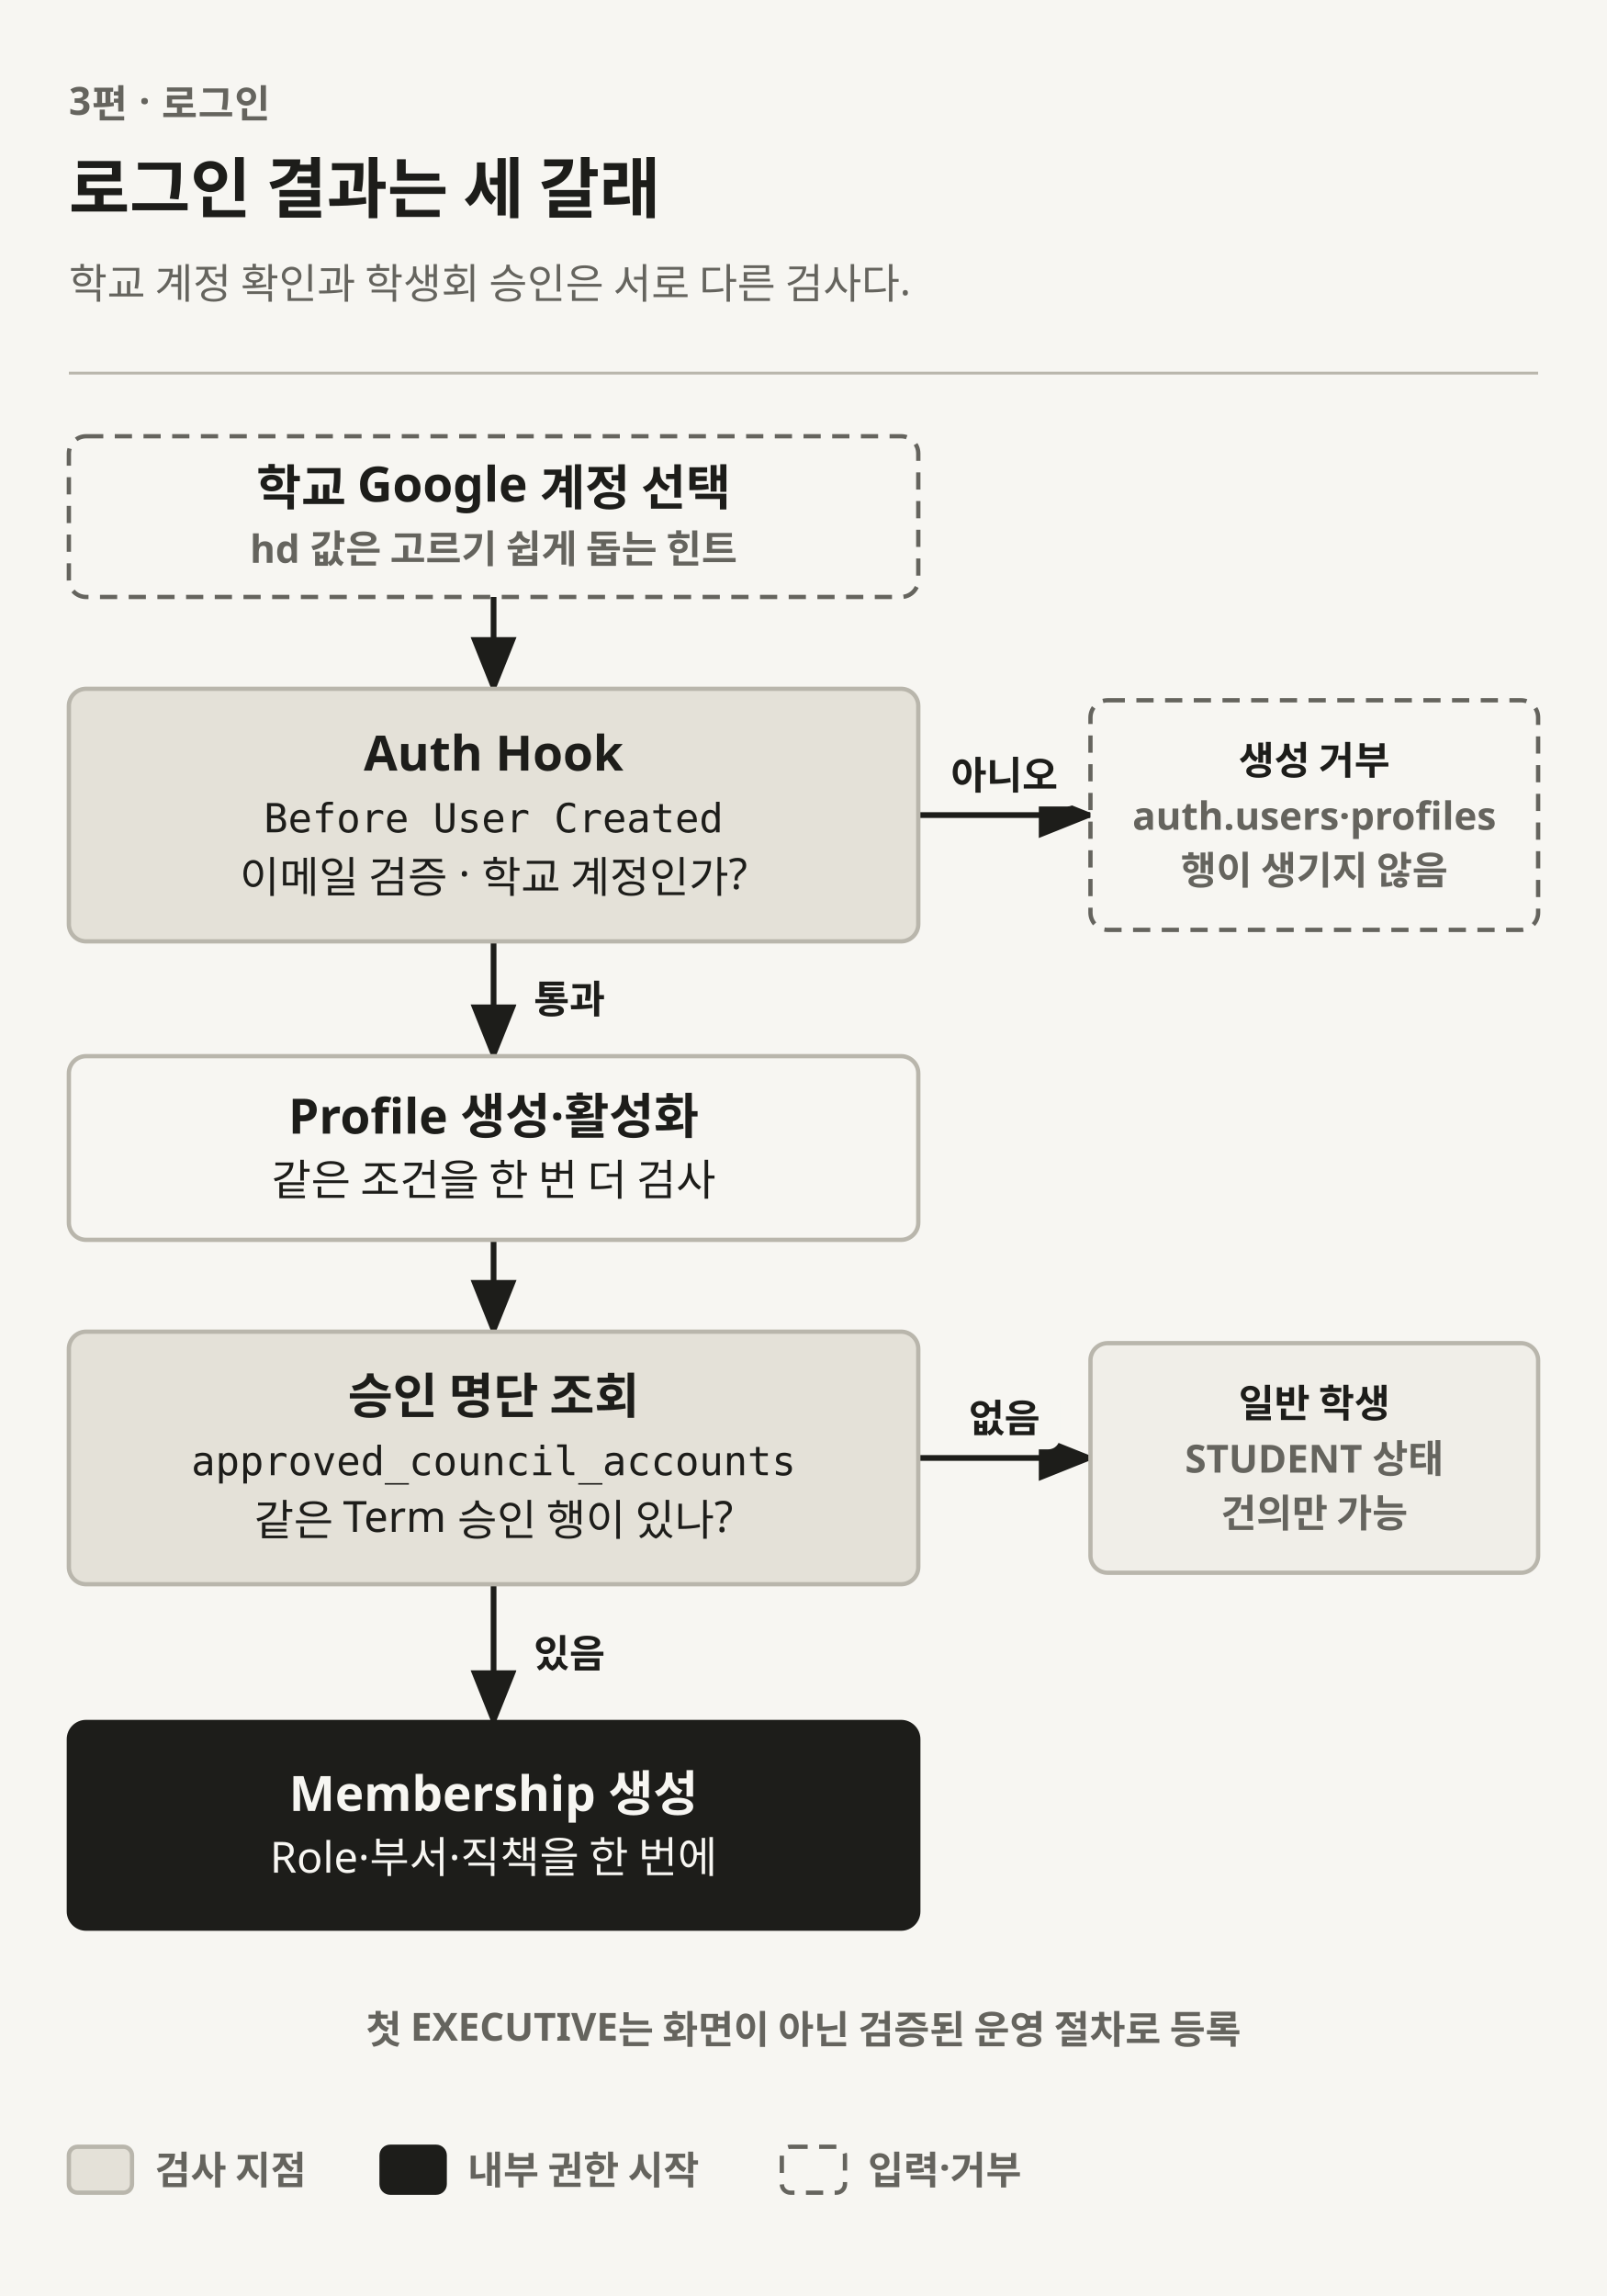
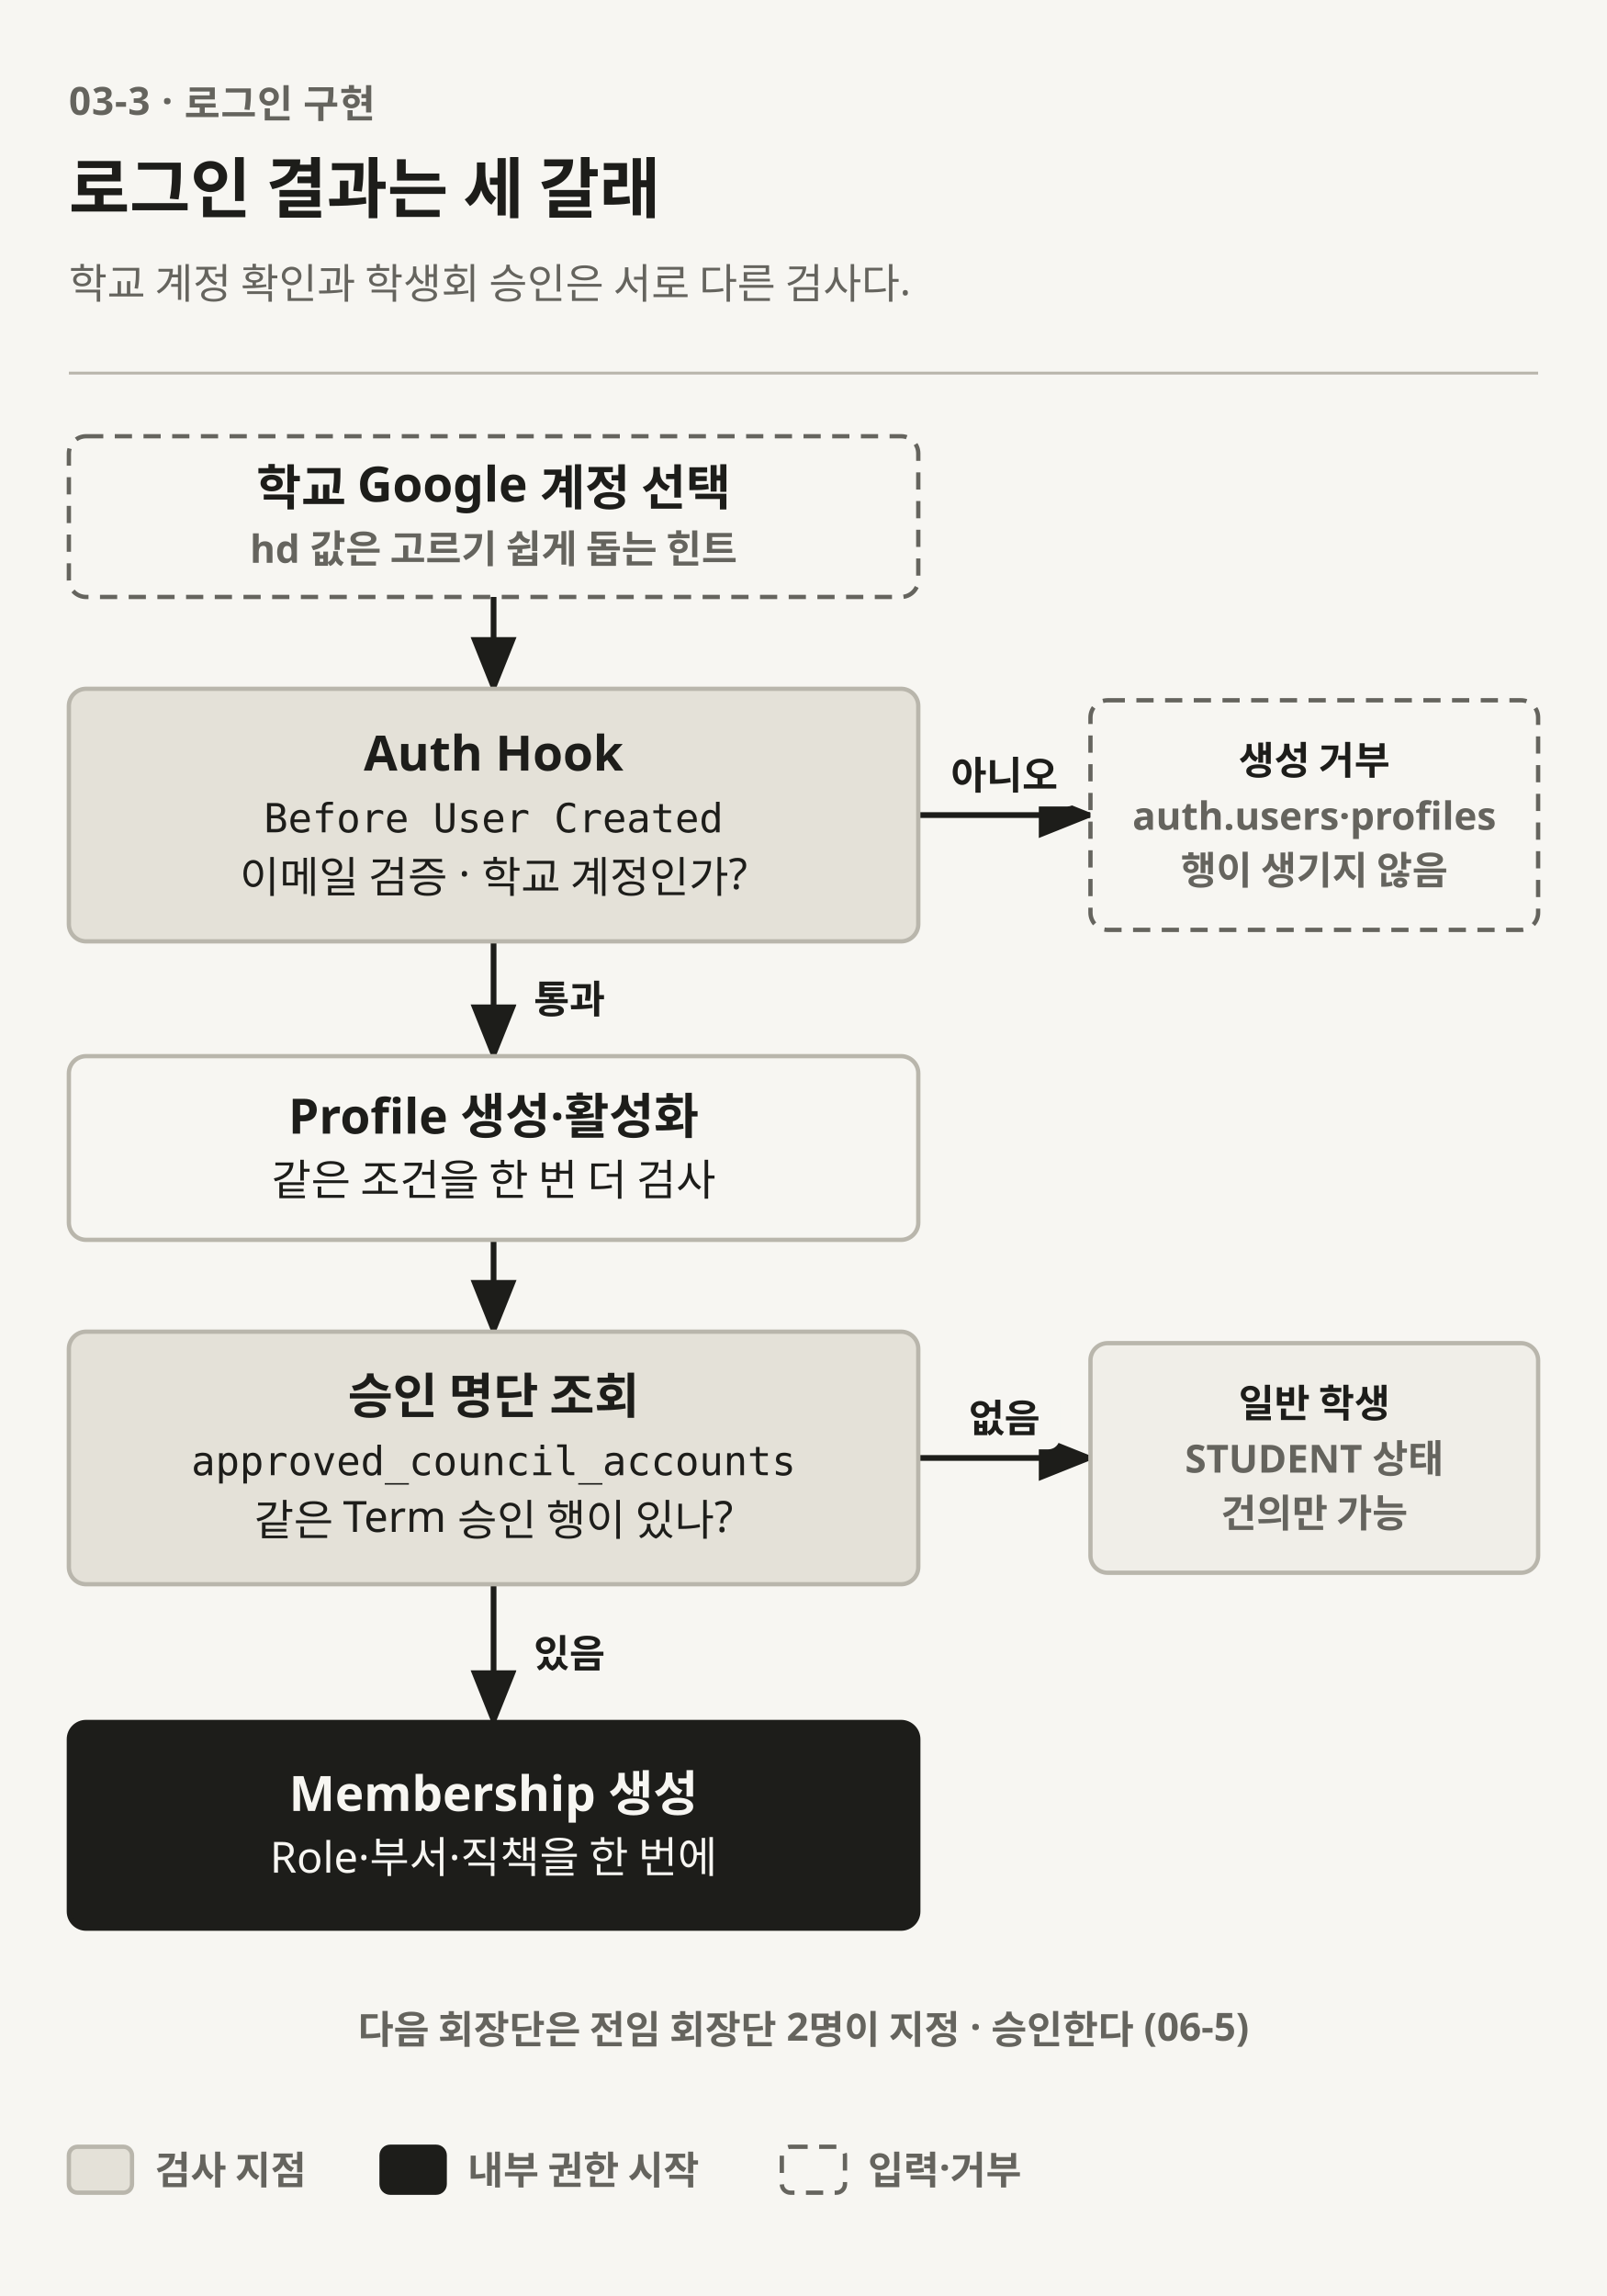
<svg xmlns="http://www.w3.org/2000/svg" viewBox="0 0 560 800" role="img" aria-labelledby="cpg-03b-login-flow-title cpg-03b-login-flow-desc">
  <defs>
    <marker id="cpg-03b-login-flow-a" markerWidth="10" markerHeight="8" refX="9" refY="4" orient="auto-start-reverse">
      <path d="M0,0 L10,4 L0,8 Z" fill="#1d1d1a" />
    </marker>
    <marker id="cpg-03b-login-flow-m" markerWidth="10" markerHeight="8" refX="9" refY="4" orient="auto-start-reverse">
      <path d="M0,0 L10,4 L0,8 Z" fill="#65645e" />
    </marker>
  </defs>
  <style>.bg{fill:#f7f6f2}.rule{stroke:#b9b6ac;stroke-width:1;fill:none}.node{fill:#f7f6f2;stroke:#b9b6ac;stroke-width:1.5}.zone{fill:#f0eee8;stroke:#b9b6ac;stroke-width:1.5}.deep{fill:#e4e1d8;stroke:#b9b6ac;stroke-width:1.5}.focal{fill:#1d1d1a;stroke:#1d1d1a;stroke-width:1.5}.outside{fill:#f7f6f2;stroke:#65645e;stroke-width:1.5;stroke-dasharray:6 4}.flow{stroke:#1d1d1a;stroke-width:2;fill:none;marker-end:url(#cpg-03b-login-flow-a)}.dash{stroke:#65645e;stroke-width:1.8;fill:none;stroke-dasharray:7 5;marker-end:url(#cpg-03b-login-flow-m)}.line{stroke:#1d1d1a;stroke-width:2;fill:none}.soft{stroke:#929087;stroke-width:1.4;fill:none}.boundary{stroke:#65645e;stroke-width:1.5;fill:none;stroke-dasharray:8 6}.mask{fill:#f7f6f2;stroke:none}.tag{font:600 13.5px 'Pretendard','Noto Sans KR','Apple SD Gothic Neo','Malgun Gothic',sans-serif;fill:#65645e;letter-spacing:.02em}.title{font:700 23px 'Pretendard','Noto Sans KR','Apple SD Gothic Neo','Malgun Gothic',sans-serif;fill:#1d1d1a}.subtitle{font:400 14.5px 'Pretendard','Noto Sans KR','Apple SD Gothic Neo','Malgun Gothic',sans-serif;fill:#65645e}.name{font:700 17px 'Pretendard','Noto Sans KR','Apple SD Gothic Neo','Malgun Gothic',sans-serif;fill:#1d1d1a}.body{font:400 15px 'Pretendard','Noto Sans KR','Apple SD Gothic Neo','Malgun Gothic',sans-serif;fill:#1d1d1a}.code{font:500 14px 'D2Coding','JetBrains Mono','Consolas',monospace;fill:#1d1d1a}.small{font:600 13.5px 'Pretendard','Noto Sans KR','Apple SD Gothic Neo','Malgun Gothic',sans-serif;fill:#65645e}.lab{font:700 13.5px 'Pretendard','Noto Sans KR','Apple SD Gothic Neo','Malgun Gothic',sans-serif;fill:#1d1d1a}.inv{fill:#f7f6f2}.big{font:800 22px 'Pretendard','Noto Sans KR','Apple SD Gothic Neo','Malgun Gothic',sans-serif;fill:#1d1d1a}</style>
  <rect class="bg" width="560" height="800" />
-   <text class="tag" x="24" y="40">3편 · 로그인</text>
+   <text class="tag" x="24" y="40">03-3 · 로그인 구현</text>
  <text class="title" x="24" y="74">로그인 결과는 세 갈래</text>
  <text class="subtitle" x="24" y="104">학교 계정 확인과 학생회 승인은 서로 다른 검사다.</text>
  <line class="rule" x1="24" y1="130" x2="536" y2="130" />
  <path class="flow" d="M172 208 V240" />
  <path class="flow" d="M172 328 V368" />
  <rect class="mask" x="180.0" y="338" width="38.5" height="21" rx="4" />
  <text class="lab" x="186" y="353">통과</text>
  <path class="flow" d="M172 432 V464" />
  <path class="flow" d="M172 552 V600" />
  <rect class="mask" x="180.0" y="566" width="38.5" height="21" rx="4" />
  <text class="lab" x="186" y="581">있음</text>
  <path class="flow" d="M320 284 H380" />
  <rect class="mask" x="324.2" y="260" width="51.7" height="21" rx="4" />
  <text class="lab" x="350" y="275" text-anchor="middle">아니오</text>
  <path class="flow" d="M320 508 H380" />
  <rect class="mask" x="330.8" y="484" width="38.5" height="21" rx="4" />
  <text class="lab" x="350" y="499" text-anchor="middle">없음</text>
  <rect class="outside" x="24" y="152" width="296" height="56" rx="6" />
  <text class="name" x="172" y="176.0" text-anchor="middle">학교 Google 계정 선택</text>
  <text class="small" x="172" y="196.1" text-anchor="middle">hd 값은 고르기 쉽게 돕는 힌트</text>
  <rect class="deep" x="24" y="240" width="296" height="88" rx="6" />
  <text class="name" x="172" y="268.5" text-anchor="middle">Auth Hook</text>
  <text class="code" x="172" y="290.0" text-anchor="middle">Before User Created</text>
  <text class="body" x="172" y="311.0" text-anchor="middle">이메일 검증 · 학교 계정인가?</text>
  <rect class="node" x="24" y="368" width="296" height="64" rx="6" />
  <text class="name" x="172" y="395.0" text-anchor="middle">Profile 생성·활성화</text>
  <text class="body" x="172" y="416.5" text-anchor="middle">같은 조건을 한 번 더 검사</text>
  <rect class="deep" x="24" y="464" width="296" height="88" rx="6" />
  <text class="name" x="172" y="492.5" text-anchor="middle">승인 명단 조회</text>
  <text class="code" x="172" y="514.0" text-anchor="middle">approved_council_accounts</text>
  <text class="body" x="172" y="535.0" text-anchor="middle">같은 Term 승인 행이 있나?</text>
  <rect class="focal" x="24" y="600" width="296" height="72" rx="6" />
  <text class="name inv" x="172" y="631.0" text-anchor="middle">Membership 생성</text>
  <text class="body inv" x="172" y="652.5" text-anchor="middle">Role·부서·직책을 한 번에</text>
  <rect class="outside" x="380" y="244" width="156" height="80" rx="6" />
  <text class="lab" x="458" y="269.8" text-anchor="middle">생성 거부</text>
  <text class="small" x="458" y="289.1" text-anchor="middle">auth.users·profiles</text>
  <text class="small" x="458" y="308.1" text-anchor="middle">행이 생기지 않음</text>
  <rect class="zone" x="380" y="468" width="156" height="80" rx="6" />
  <text class="lab" x="458" y="493.8" text-anchor="middle">일반 학생</text>
  <text class="small" x="458" y="513.1" text-anchor="middle">STUDENT 상태</text>
  <text class="small" x="458" y="532.1" text-anchor="middle">건의만 가능</text>
-   <text class="small" x="280" y="712" text-anchor="middle">첫 EXECUTIVE는 화면이 아닌 검증된 운영 절차로 등록</text>
+   <text class="small" x="280" y="712" text-anchor="middle">다음 회장단은 전임 회장단 2명이 지정 · 승인한다 (06-5)</text>
  <rect class="deep" x="24" y="748" width="22" height="16" rx="3" />
  <text class="small" x="54" y="761">검사 지점</text>
  <rect class="focal" x="132.97" y="748" width="22" height="16" rx="3" />
  <text class="small" x="162.97" y="761">내부 권한 시작</text>
  <rect class="outside" x="272.45" y="748" width="22" height="16" rx="3" />
  <text class="small" x="302.45" y="761">입력·거부</text>
</svg>
